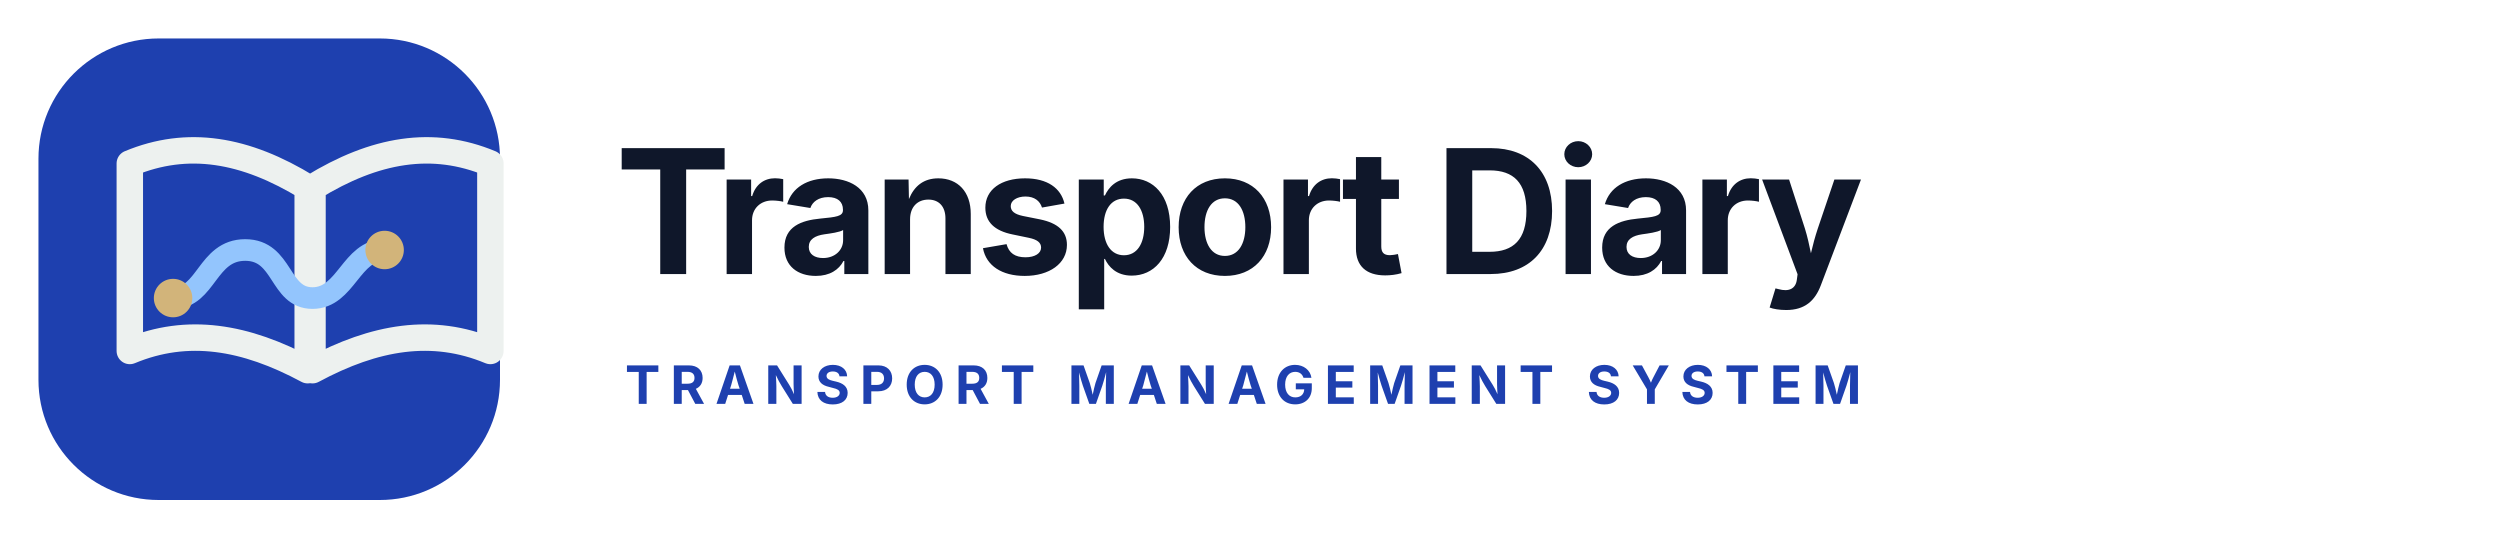
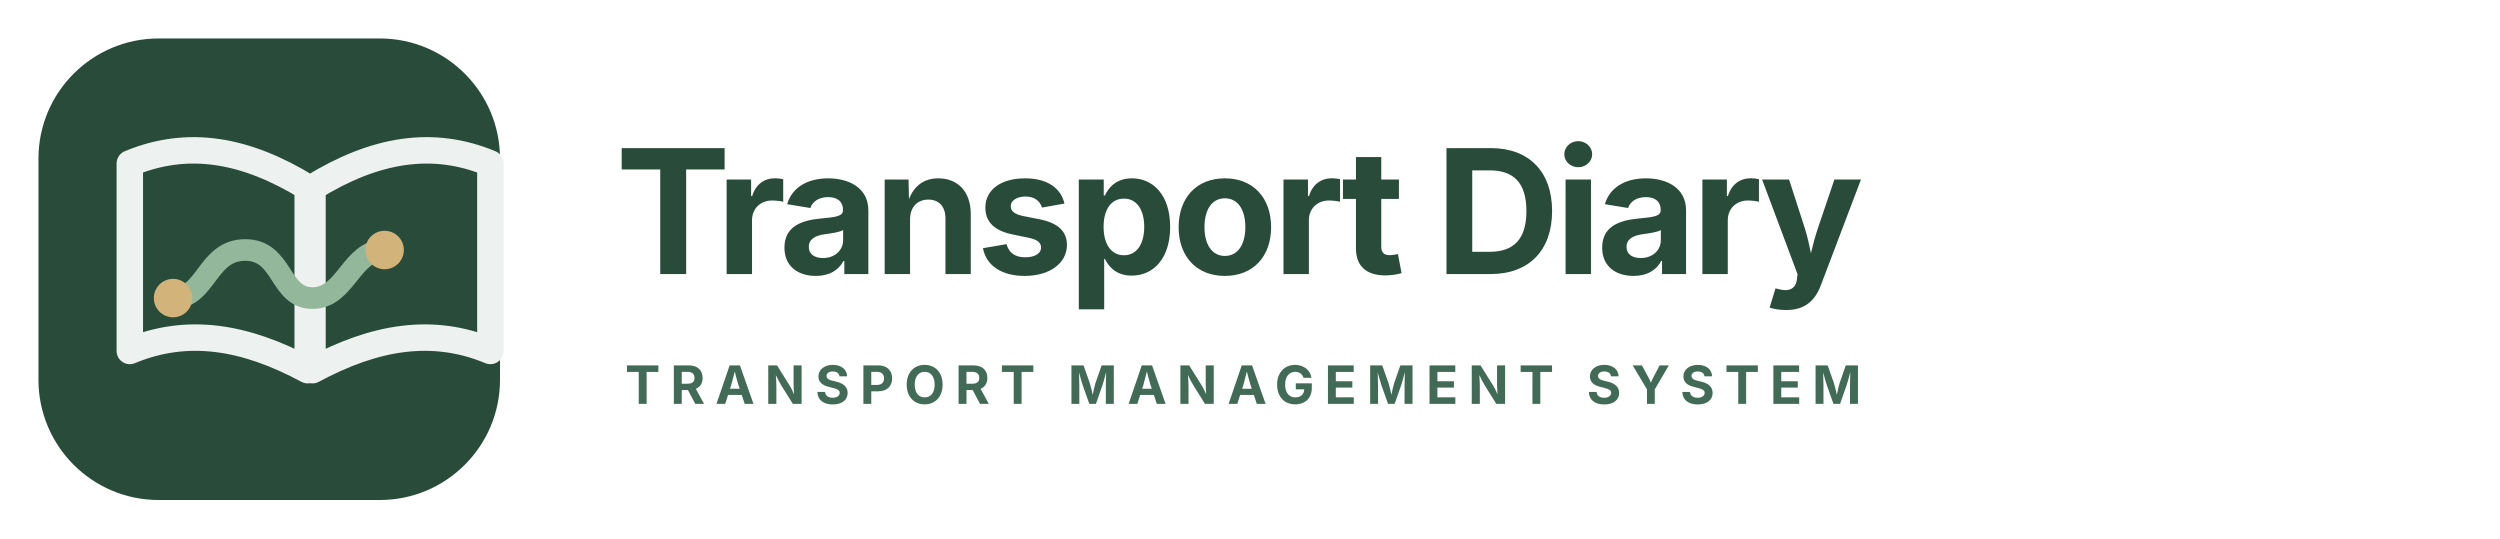
<svg xmlns="http://www.w3.org/2000/svg" viewBox="0 0 520 112" role="img" aria-labelledby="title desc">
  <svg x="0" y="0" width="112" height="112" viewBox="0 0 112 112" aria-hidden="true">
-     <rect x="8" y="8" width="96" height="96" rx="25" fill="#1e40af" />
+     <rect x="8" y="8" width="96" height="96" rx="25" fill="#294b3a" />
    <path d="M27 34c12-5 24-3 37 5v38c-13-7-25-9-37-4V34Zm38 5c13-8 25-10 37-5v39c-12-5-24-3-37 4V39Z" fill="none" stroke="#edf1ef" stroke-width="5.5" stroke-linecap="round" stroke-linejoin="round" />
-     <path d="M36 62c7 0 7-10 15-10s7 10 14 10 8-10 15-10" fill="none" stroke="#93c5fd" stroke-width="4.5" stroke-linecap="round" stroke-linejoin="round" />
+     <path d="M36 62c7 0 7-10 15-10s7 10 14 10 8-10 15-10" fill="none" stroke="#93b79a" stroke-width="4.5" stroke-linecap="round" stroke-linejoin="round" />
    <circle cx="36" cy="62" r="4" fill="#d2b47a" />
    <circle cx="80" cy="52" r="4" fill="#d2b47a" />
  </svg>
-   <text x="128" y="57" fill="#0f172a" font-family="Inter,ui-sans-serif,system-ui,sans-serif" font-size="36" font-weight="650" letter-spacing="-1.1">Transport Diary</text>
-   <text x="130" y="84" fill="#1e40af" font-family="Inter,ui-sans-serif,system-ui,sans-serif" font-size="11" font-weight="700" letter-spacing="2.1">TRANSPORT MANAGEMENT SYSTEM</text>
+   <text x="128" y="57" fill="#294b3a" font-family="Inter,ui-sans-serif,system-ui,sans-serif" font-size="36" font-weight="650" letter-spacing="-1.1">Transport Diary</text>
+   <text x="130" y="84" fill="#426b57" font-family="Inter,ui-sans-serif,system-ui,sans-serif" font-size="11" font-weight="700" letter-spacing="2.1">TRANSPORT MANAGEMENT SYSTEM</text>
</svg>
